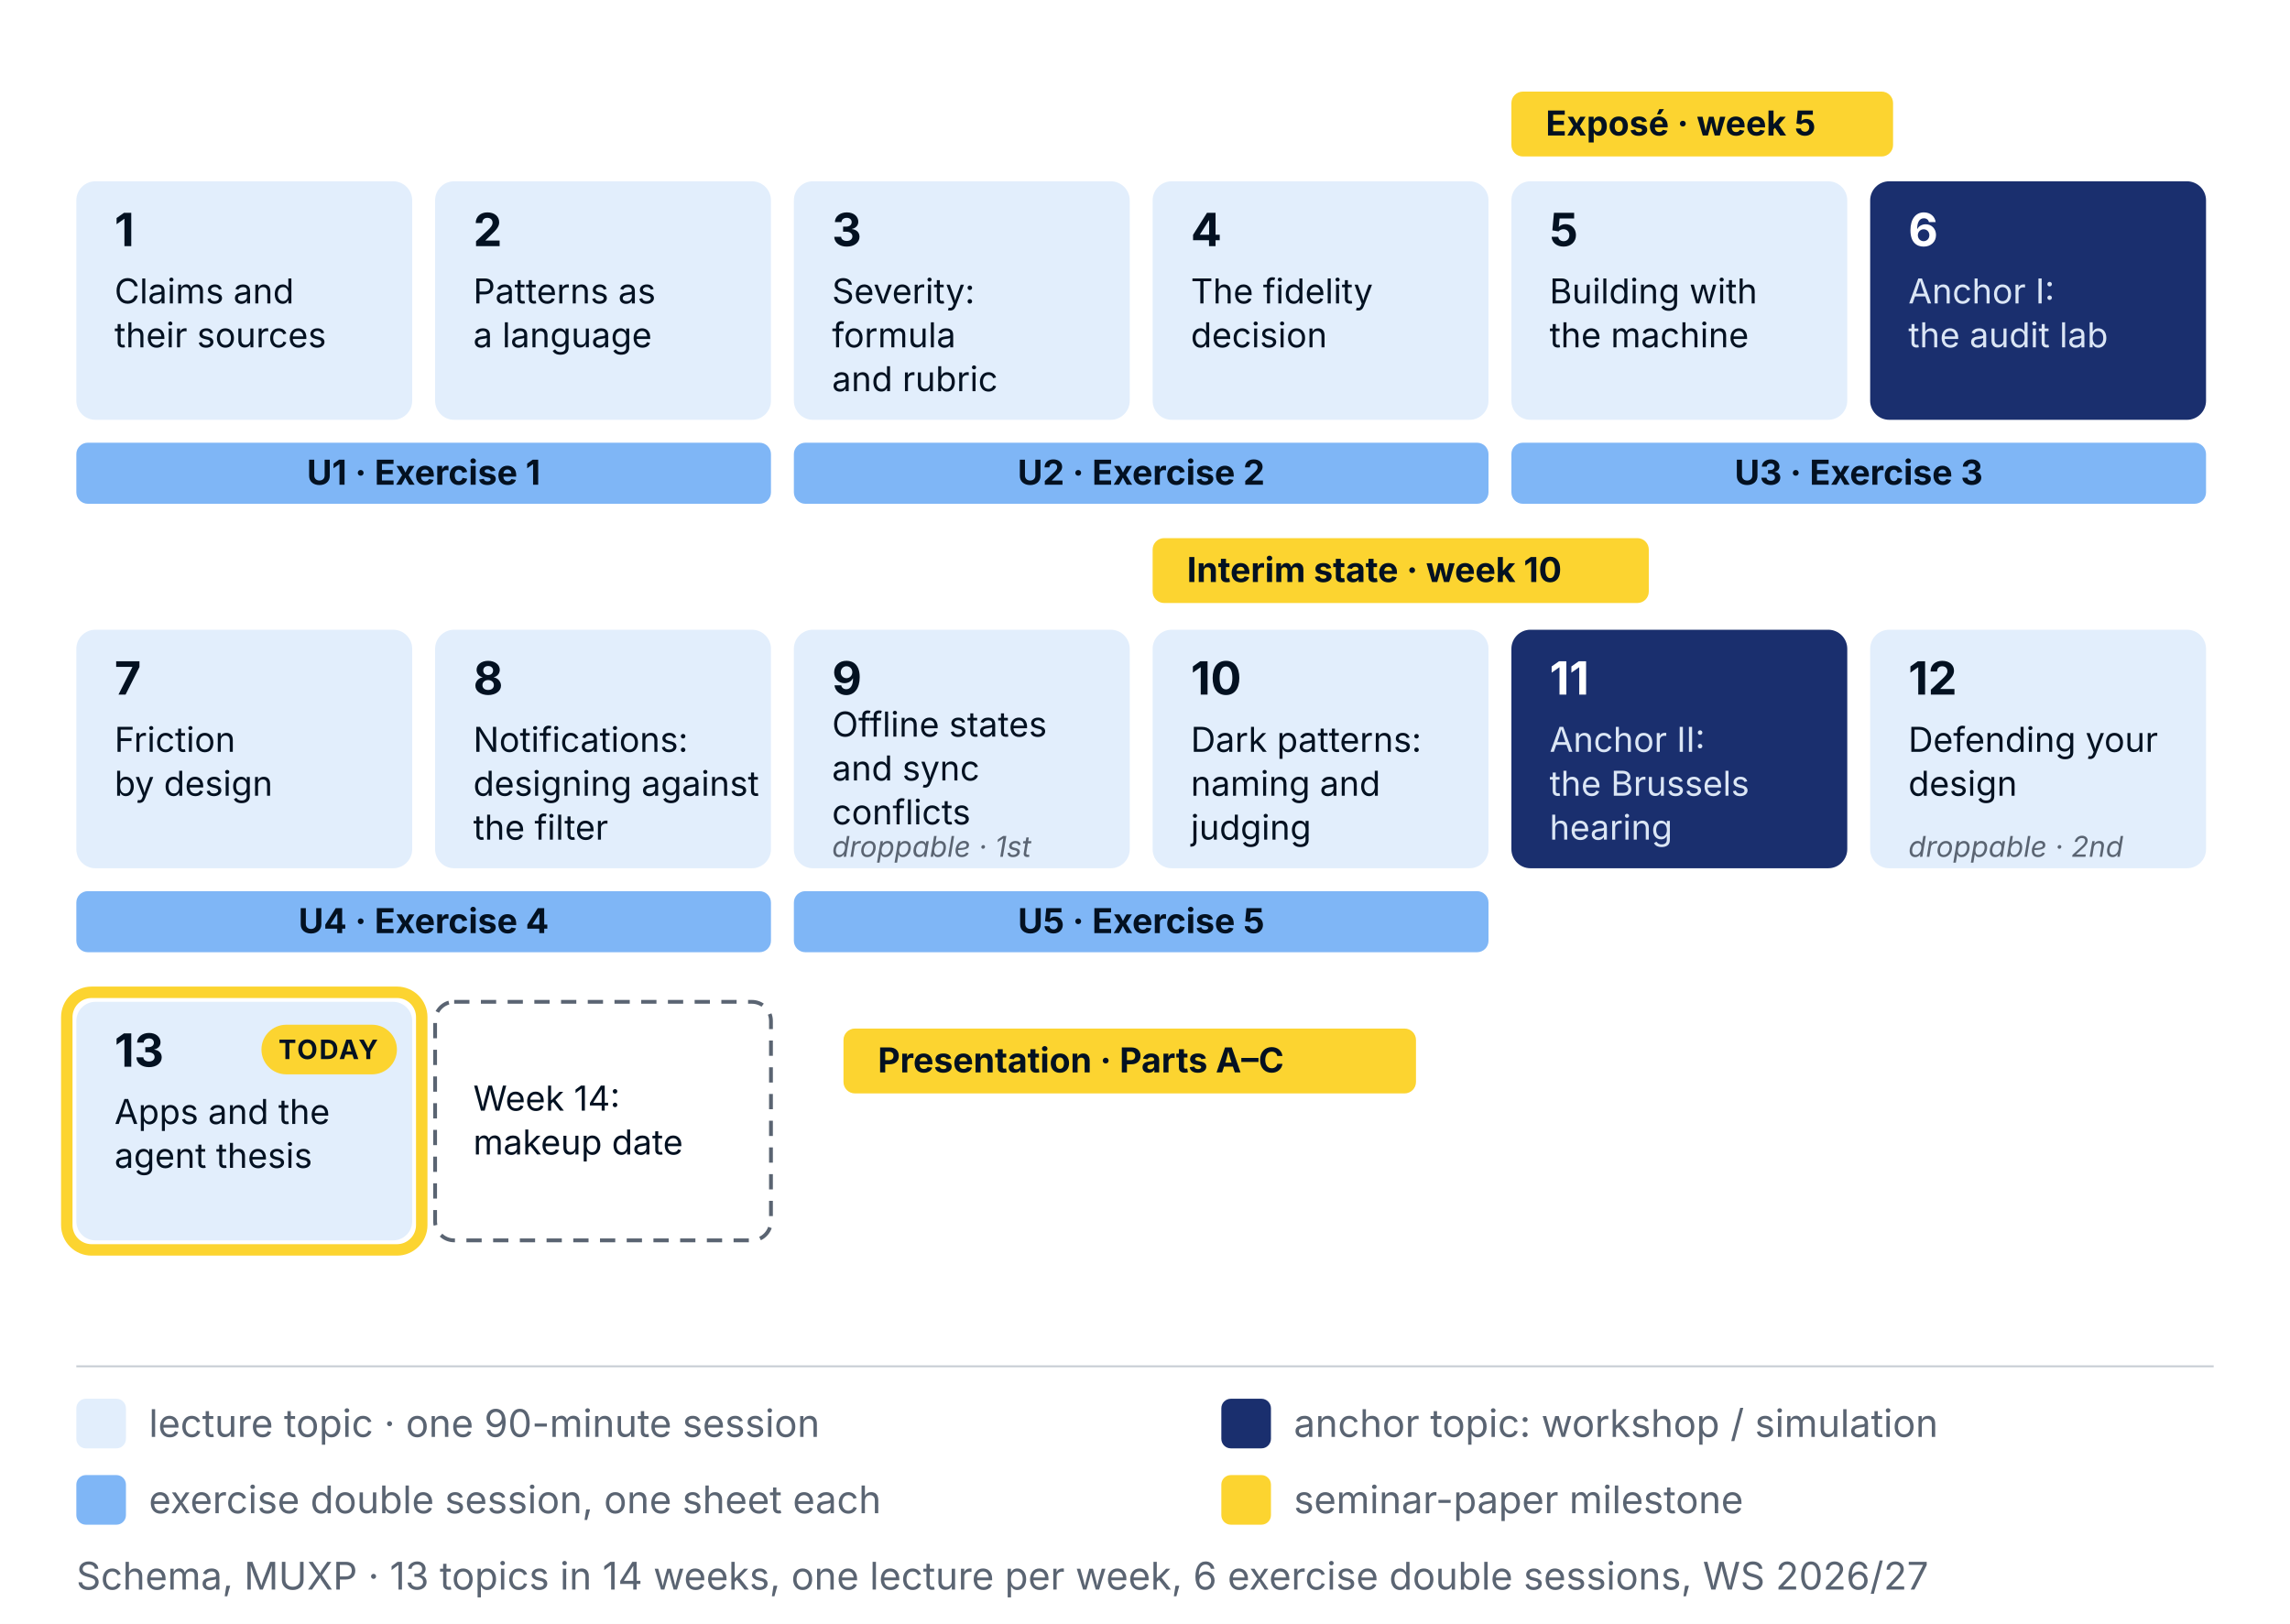
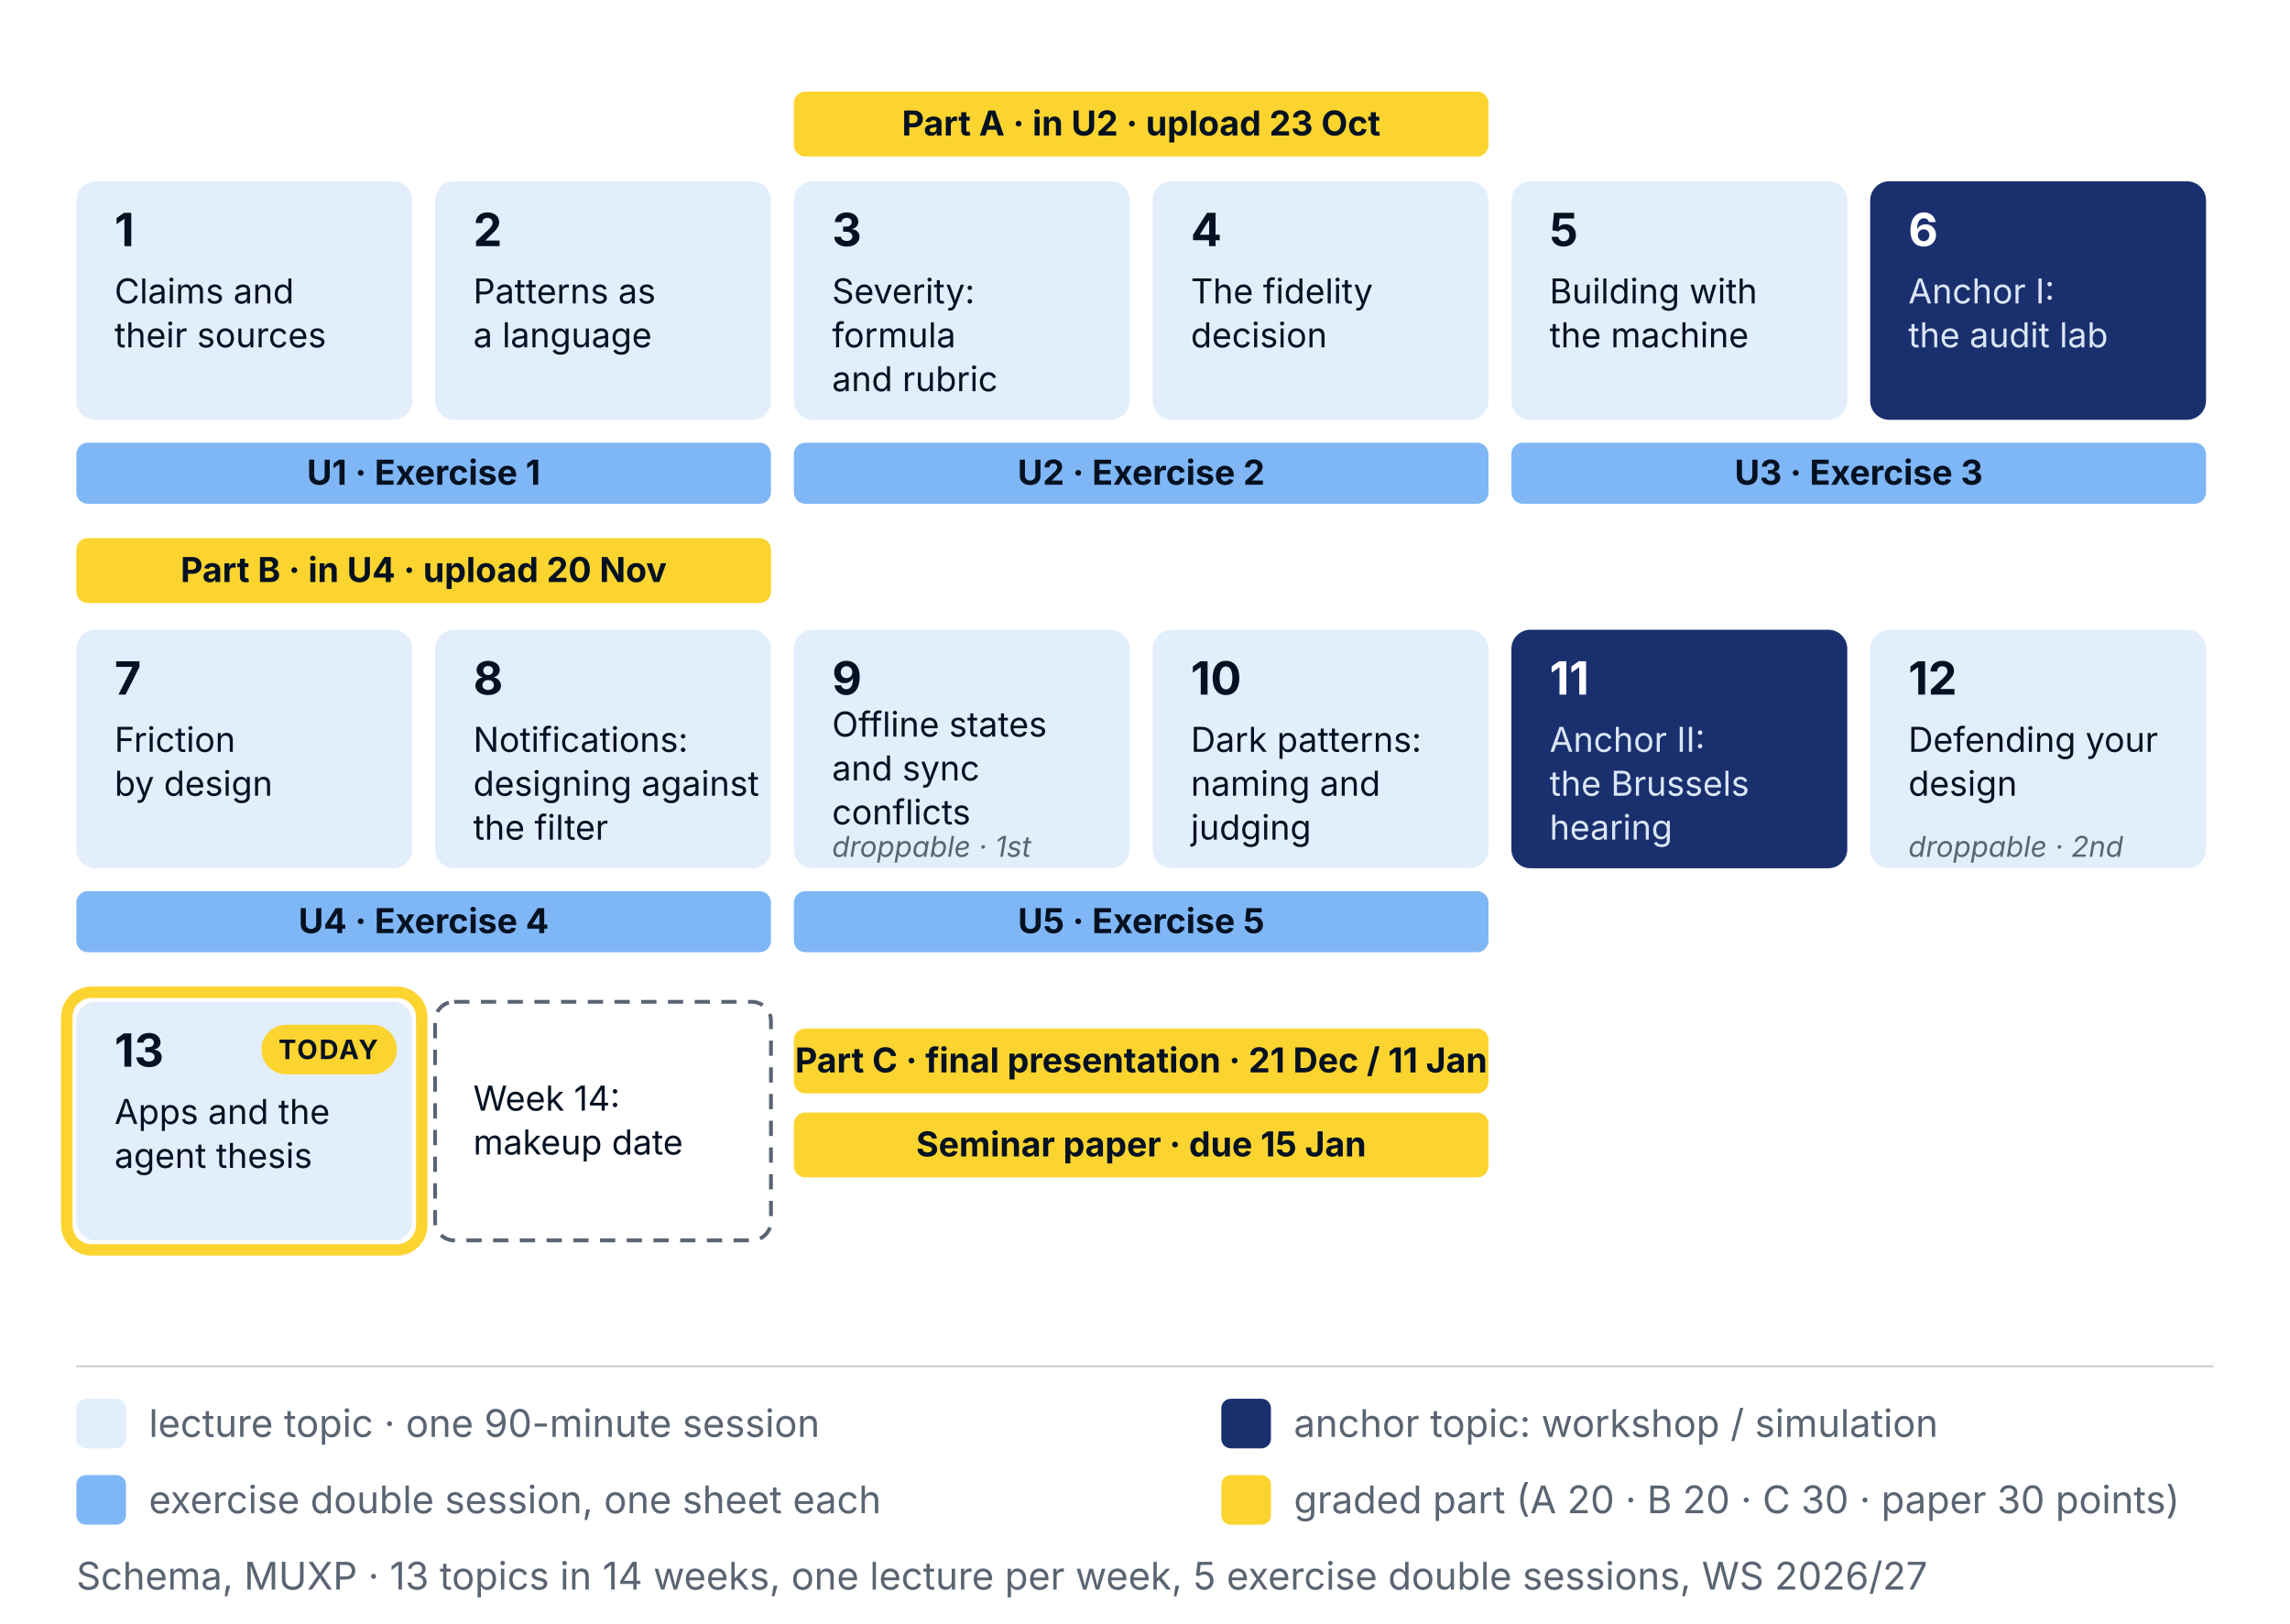
<svg xmlns="http://www.w3.org/2000/svg" viewBox="0 0 1200 851" role="img" aria-labelledby="t d">
  <style>
    text { font-family: Inter, "Neue Haas Unica", Helvetica, Arial, sans-serif; fill: #031121; }
    .num { font-size: 24px; font-weight: 700; }
    .numw { font-size: 24px; font-weight: 700; fill: #ffffff; }
    .tt { font-size: 18px; }
    .ttw { font-size: 18px; fill: #dbe6f5; }
    .utag { font-size: 18px; font-weight: 700; }
    .mtag { font-size: 18px; font-weight: 700; }
    .leg { font-size: 20px; fill: #5a6472; }
    .foot { font-size: 20px; fill: #5a6472; }
    .drop { font-size: 15px; font-style: italic; fill: #5a6472; }
    .chip { font-size: 14px; font-weight: 700; letter-spacing: .06em; fill: #031121; }
  </style>
  <rect width="1200" height="851" fill="#ffffff" />
  <rect x="40" y="95" width="176" height="125" rx="10" fill="#e2eefc" />
  <text class="num" x="60" y="129">1</text>
  <text class="tt" x="60" y="159">Claims and</text>
  <text class="tt" x="60" y="182">their sources</text>
  <rect x="228" y="95" width="176" height="125" rx="10" fill="#e2eefc" />
  <text class="num" x="248" y="129">2</text>
  <text class="tt" x="248" y="159">Patterns as</text>
  <text class="tt" x="248" y="182">a language</text>
  <rect x="416" y="95" width="176" height="125" rx="10" fill="#e2eefc" />
  <text class="num" x="436" y="129">3</text>
  <text class="tt" x="436" y="159">Severity:</text>
  <text class="tt" x="436" y="182">formula</text>
  <text class="tt" x="436" y="205">and rubric</text>
  <rect x="604" y="95" width="176" height="125" rx="10" fill="#e2eefc" />
  <text class="num" x="624" y="129">4</text>
  <text class="tt" x="624" y="159">The fidelity</text>
  <text class="tt" x="624" y="182">decision</text>
  <rect x="792" y="95" width="176" height="125" rx="10" fill="#e2eefc" />
  <text class="num" x="812" y="129">5</text>
  <text class="tt" x="812" y="159">Building with</text>
  <text class="tt" x="812" y="182">the machine</text>
  <rect x="980" y="95" width="176" height="125" rx="10" fill="#1a2f6e" />
  <text class="numw" x="1000" y="129">6</text>
  <text class="ttw" x="1000" y="159">Anchor I:</text>
  <text class="ttw" x="1000" y="182">the audit lab</text>
  <rect x="40" y="330" width="176" height="125" rx="10" fill="#e2eefc" />
  <text class="num" x="60" y="364">7</text>
  <text class="tt" x="60" y="394">Friction</text>
  <text class="tt" x="60" y="417">by design</text>
  <rect x="228" y="330" width="176" height="125" rx="10" fill="#e2eefc" />
  <text class="num" x="248" y="364">8</text>
  <text class="tt" x="248" y="394">Notifications:</text>
  <text class="tt" x="248" y="417">designing against</text>
  <text class="tt" x="248" y="440">the filter</text>
  <rect x="416" y="330" width="176" height="125" rx="10" fill="#e2eefc" />
  <text class="num" x="436" y="364">9</text>
  <text class="tt" x="436" y="386">Offline states</text>
  <text class="tt" x="436" y="409">and sync</text>
  <text class="tt" x="436" y="432">conflicts</text>
  <text class="drop" x="436" y="449">droppable · 1st</text>
  <rect x="604" y="330" width="176" height="125" rx="10" fill="#e2eefc" />
  <text class="num" x="624" y="364">10</text>
  <text class="tt" x="624" y="394">Dark patterns:</text>
  <text class="tt" x="624" y="417">naming and</text>
  <text class="tt" x="624" y="440">judging</text>
  <rect x="792" y="330" width="176" height="125" rx="10" fill="#1a2f6e" />
  <text class="numw" x="812" y="364">11</text>
  <text class="ttw" x="812" y="394">Anchor II:</text>
  <text class="ttw" x="812" y="417">the Brussels</text>
  <text class="ttw" x="812" y="440">hearing</text>
  <rect x="980" y="330" width="176" height="125" rx="10" fill="#e2eefc" />
  <text class="num" x="1000" y="364">12</text>
  <text class="tt" x="1000" y="394">Defending your</text>
  <text class="tt" x="1000" y="417">design</text>
  <text class="drop" x="1000" y="449">droppable · 2nd</text>
  <rect x="40" y="525" width="176" height="125" rx="10" fill="#e2eefc" />
  <text class="num" x="60" y="559">13</text>
  <text class="tt" x="60" y="589">Apps and the</text>
  <text class="tt" x="60" y="612">agent thesis</text>
  <rect x="35" y="520" width="186" height="135" rx="13" fill="none" stroke="#fcd430" stroke-width="6" />
  <rect x="137" y="537" width="71" height="26" rx="13" fill="#fcd430" />
  <text class="chip" x="172" y="555" text-anchor="middle">TODAY</text>
  <rect x="228" y="525" width="176" height="125" rx="10" fill="none" stroke="#5a6472" stroke-width="2" stroke-dasharray="8 6" />
  <text class="tt" x="248" y="582">Week 14:</text>
  <text class="tt" x="248" y="605">makeup date</text>
  <rect x="40" y="232" width="364" height="32" rx="6" fill="#7fb6f6" />
  <text class="utag" x="222" y="254" text-anchor="middle">U1 · Exercise 1</text>
  <rect x="416" y="232" width="364" height="32" rx="6" fill="#7fb6f6" />
  <text class="utag" x="598" y="254" text-anchor="middle">U2 · Exercise 2</text>
  <rect x="792" y="232" width="364" height="32" rx="6" fill="#7fb6f6" />
  <text class="utag" x="974" y="254" text-anchor="middle">U3 · Exercise 3</text>
  <rect x="40" y="467" width="364" height="32" rx="6" fill="#7fb6f6" />
  <text class="utag" x="222" y="489" text-anchor="middle">U4 · Exercise 4</text>
  <rect x="416" y="467" width="364" height="32" rx="6" fill="#7fb6f6" />
  <text class="utag" x="598" y="489" text-anchor="middle">U5 · Exercise 5</text>
-   <rect x="792" y="48" width="200" height="34" rx="6" fill="#fcd430" />
-   <text class="mtag" x="810" y="71">Exposé · week 5</text>
-   <rect x="604" y="282" width="260" height="34" rx="6" fill="#fcd430" />
-   <text class="mtag" x="622" y="305">Interim state · week 10</text>
-   <rect x="442" y="539" width="300" height="34" rx="6" fill="#fcd430" />
-   <text class="mtag" x="460" y="562">Presentation · Parts A–C</text>
+   <rect x="416" y="48" width="364" height="34" rx="6" fill="#fcd430" />
+   <text class="mtag" x="598" y="71" text-anchor="middle">Part A · in U2 · upload 23 Oct</text>
+   <rect x="40" y="282" width="364" height="34" rx="6" fill="#fcd430" />
+   <text class="mtag" x="222" y="305" text-anchor="middle">Part B · in U4 · upload 20 Nov</text>
+   <rect x="416" y="539" width="364" height="34" rx="6" fill="#fcd430" />
+   <text class="mtag" x="598" y="562" text-anchor="middle">Part C · final presentation · 21 Dec / 11 Jan</text>
+   <rect x="416" y="583" width="364" height="34" rx="6" fill="#fcd430" />
+   <text class="mtag" x="598" y="606" text-anchor="middle">Seminar paper · due 15 Jan</text>
  <line x1="40" y1="716" x2="1160" y2="716" stroke="#c7cdd4" stroke-width="1" />
  <rect x="40" y="733" width="26" height="26" rx="5" fill="#e2eefc" />
  <text class="leg" x="78" y="753">lecture topic · one 90-minute session</text>
  <rect x="640" y="733" width="26" height="26" rx="5" fill="#1a2f6e" />
  <text class="leg" x="678" y="753">anchor topic: workshop / simulation</text>
  <rect x="40" y="773" width="26" height="26" rx="5" fill="#7fb6f6" />
  <text class="leg" x="78" y="793">exercise double session, one sheet each</text>
  <rect x="640" y="773" width="26" height="26" rx="5" fill="#fcd430" />
-   <text class="leg" x="678" y="793">seminar-paper milestone</text>
-   <text class="foot" x="40" y="833">Schema, MUXP · 13 topics in 14 weeks, one lecture per week, 6 exercise double sessions, WS 2026/27</text>
+   <text class="leg" x="678" y="793">graded part (A 20 · B 20 · C 30 · paper 30 points)</text>
+   <text class="foot" x="40" y="833">Schema, MUXP · 13 topics in 14 weeks, one lecture per week, 5 exercise double sessions, WS 2026/27</text>
</svg>
